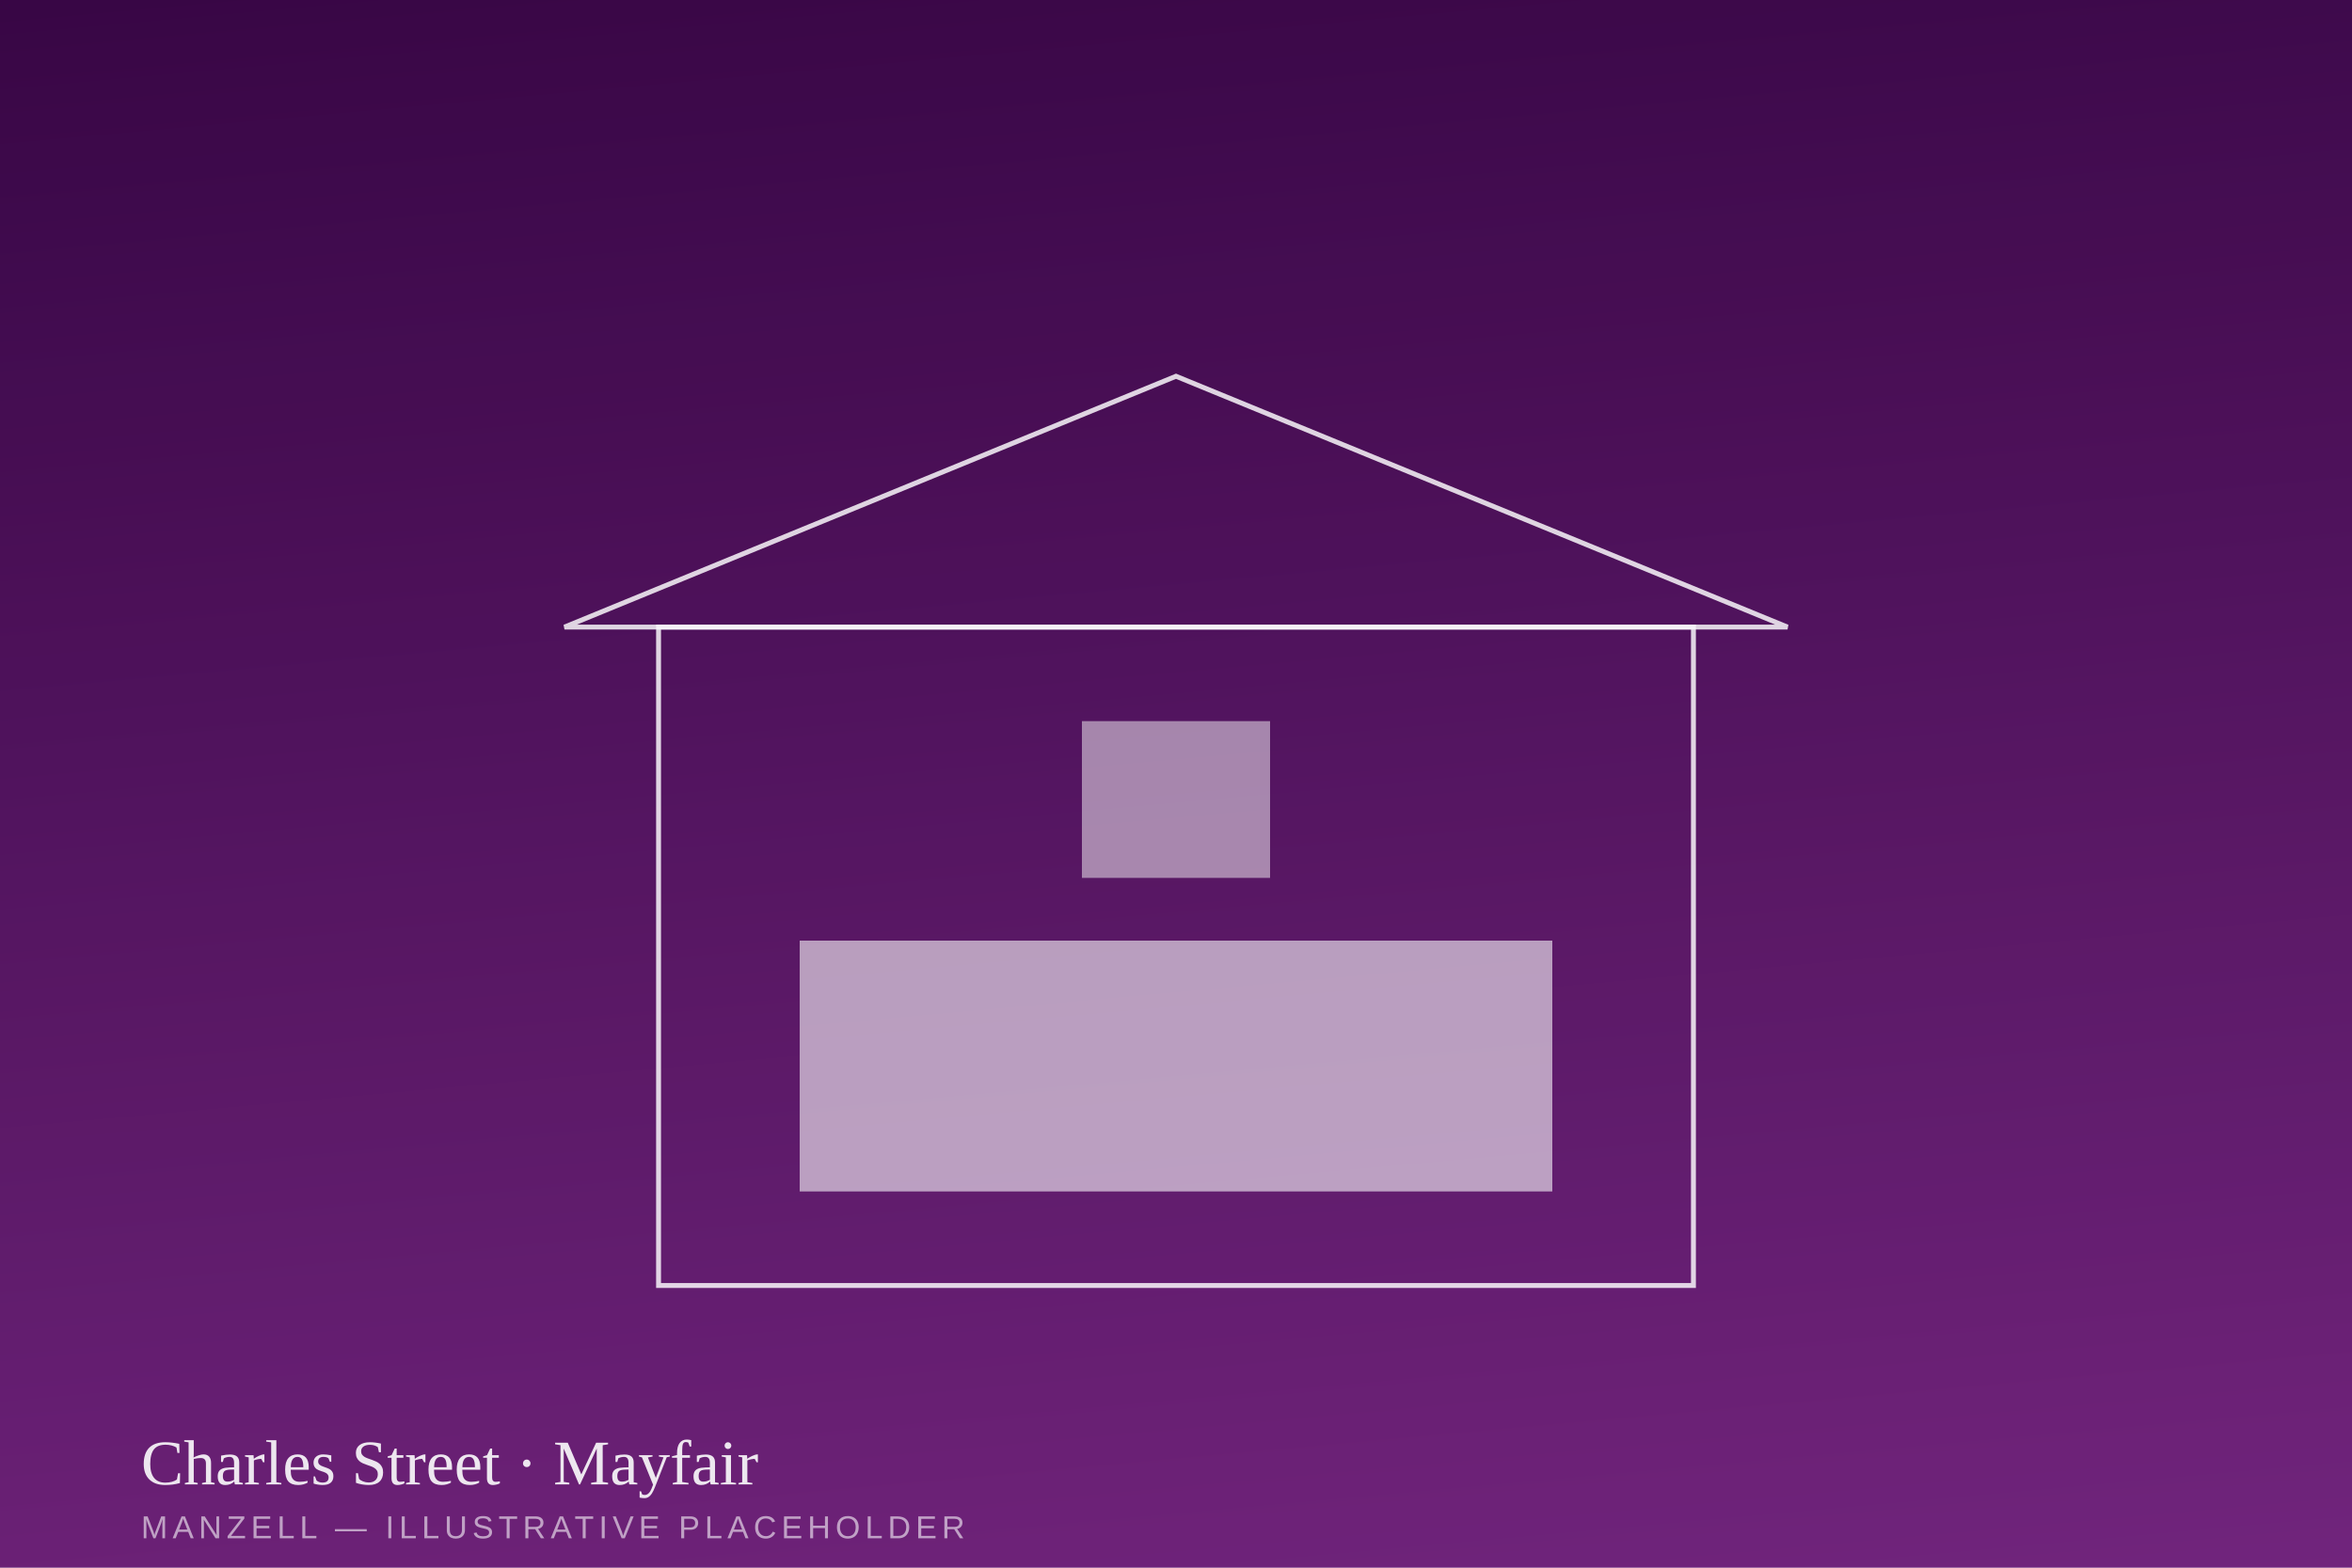
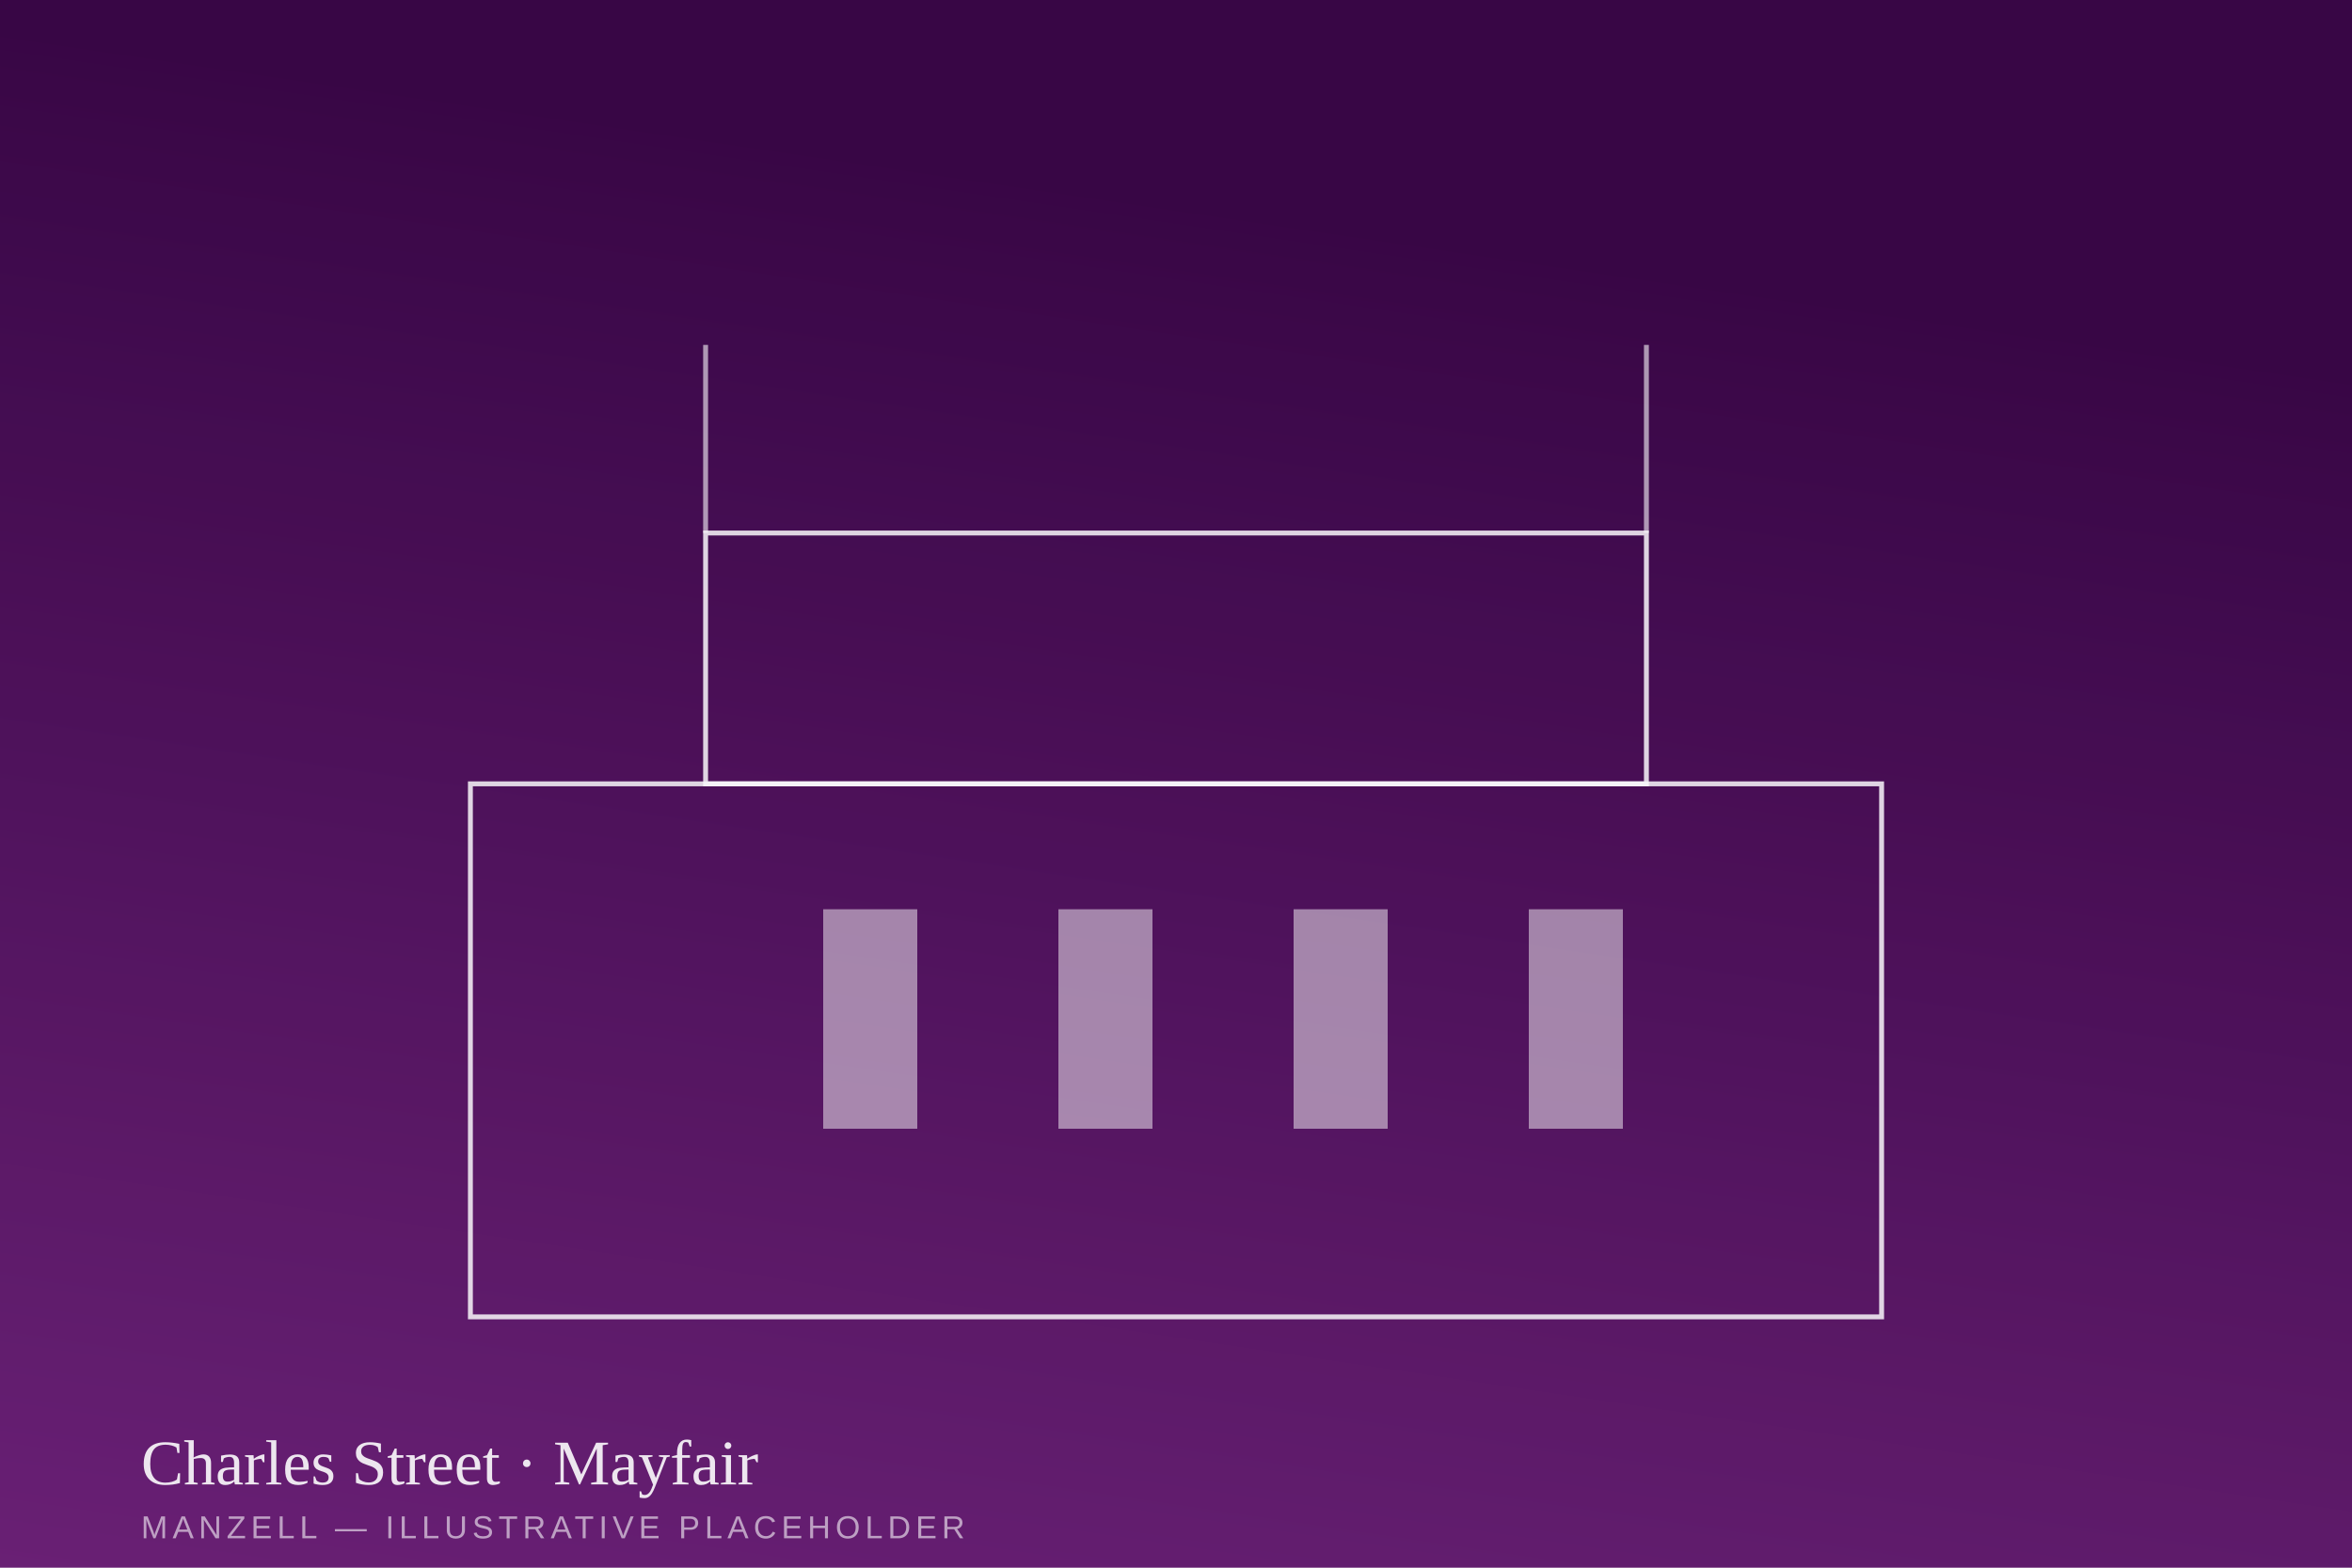
<svg xmlns="http://www.w3.org/2000/svg" width="960" height="640" viewBox="0 0 960 640" role="img" aria-label="Charles Street · Mayfair">
  <defs>
-     <linearGradient id="g114" x1="0%" y1="0%" x2="100%" y2="100%" gradientTransform="rotate(38)">
+     <linearGradient id="g107" x1="0%" y1="0%" x2="100%" y2="100%" gradientTransform="rotate(59)">
      <stop offset="0%" stop-color="#36013f" />
      <stop offset="100%" stop-color="#832a89" />
    </linearGradient>
  </defs>
-   <rect width="960" height="640" fill="url(#g114)" />
+   <rect width="960" height="640" fill="url(#g107)" />
  <rect x="0" y="0" width="960" height="640" fill="#514ea2" opacity="0.06" />
-   <rect x="268.8" y="256" width="422.4" height="268.8" fill="none" stroke="#f9f7fa" stroke-width="2" opacity="0.85" />
-   <polygon points="230.4,256 480,153.6 729.6,256" fill="none" stroke="#f9f7fa" stroke-width="2" opacity="0.85" />
-   <rect x="326.4" y="384" width="307.2" height="102.4" fill="#f9f7fa" opacity="0.6" />
-   <rect x="441.6" y="294.4" width="76.8" height="64" fill="#f9f7fa" opacity="0.5" />
+   <rect x="192" y="320" width="576" height="217.6" fill="none" stroke="#f9f7fa" stroke-width="2" opacity="0.85" />
+   <rect x="288" y="217.6" width="384" height="102.4" fill="none" stroke="#f9f7fa" stroke-width="2" opacity="0.85" />
+   <line x1="288" y1="217.6" x2="288" y2="140.8" stroke="#f9f7fa" stroke-width="2" opacity="0.6" />
+   <line x1="672" y1="217.6" x2="672" y2="140.8" stroke="#f9f7fa" stroke-width="2" opacity="0.6" />
+   <rect x="336" y="371.2" width="38.4" height="89.6" fill="#f9f7fa" opacity="0.5" />
+   <rect x="432" y="371.2" width="38.4" height="89.6" fill="#f9f7fa" opacity="0.5" />
+   <rect x="528" y="371.2" width="38.4" height="89.6" fill="#f9f7fa" opacity="0.5" />
+   <rect x="624" y="371.2" width="38.4" height="89.6" fill="#f9f7fa" opacity="0.5" />
  <text x="57.6" y="606" font-family="Georgia, 'Times New Roman', serif" font-size="26" fill="#f9f7fa" opacity="0.92">Charles Street · Mayfair</text>
  <text x="57.6" y="628" font-family="Arial, sans-serif" font-size="13" letter-spacing="2" fill="#f9f7fa" opacity="0.6">MANZELL — ILLUSTRATIVE PLACEHOLDER</text>
</svg>
